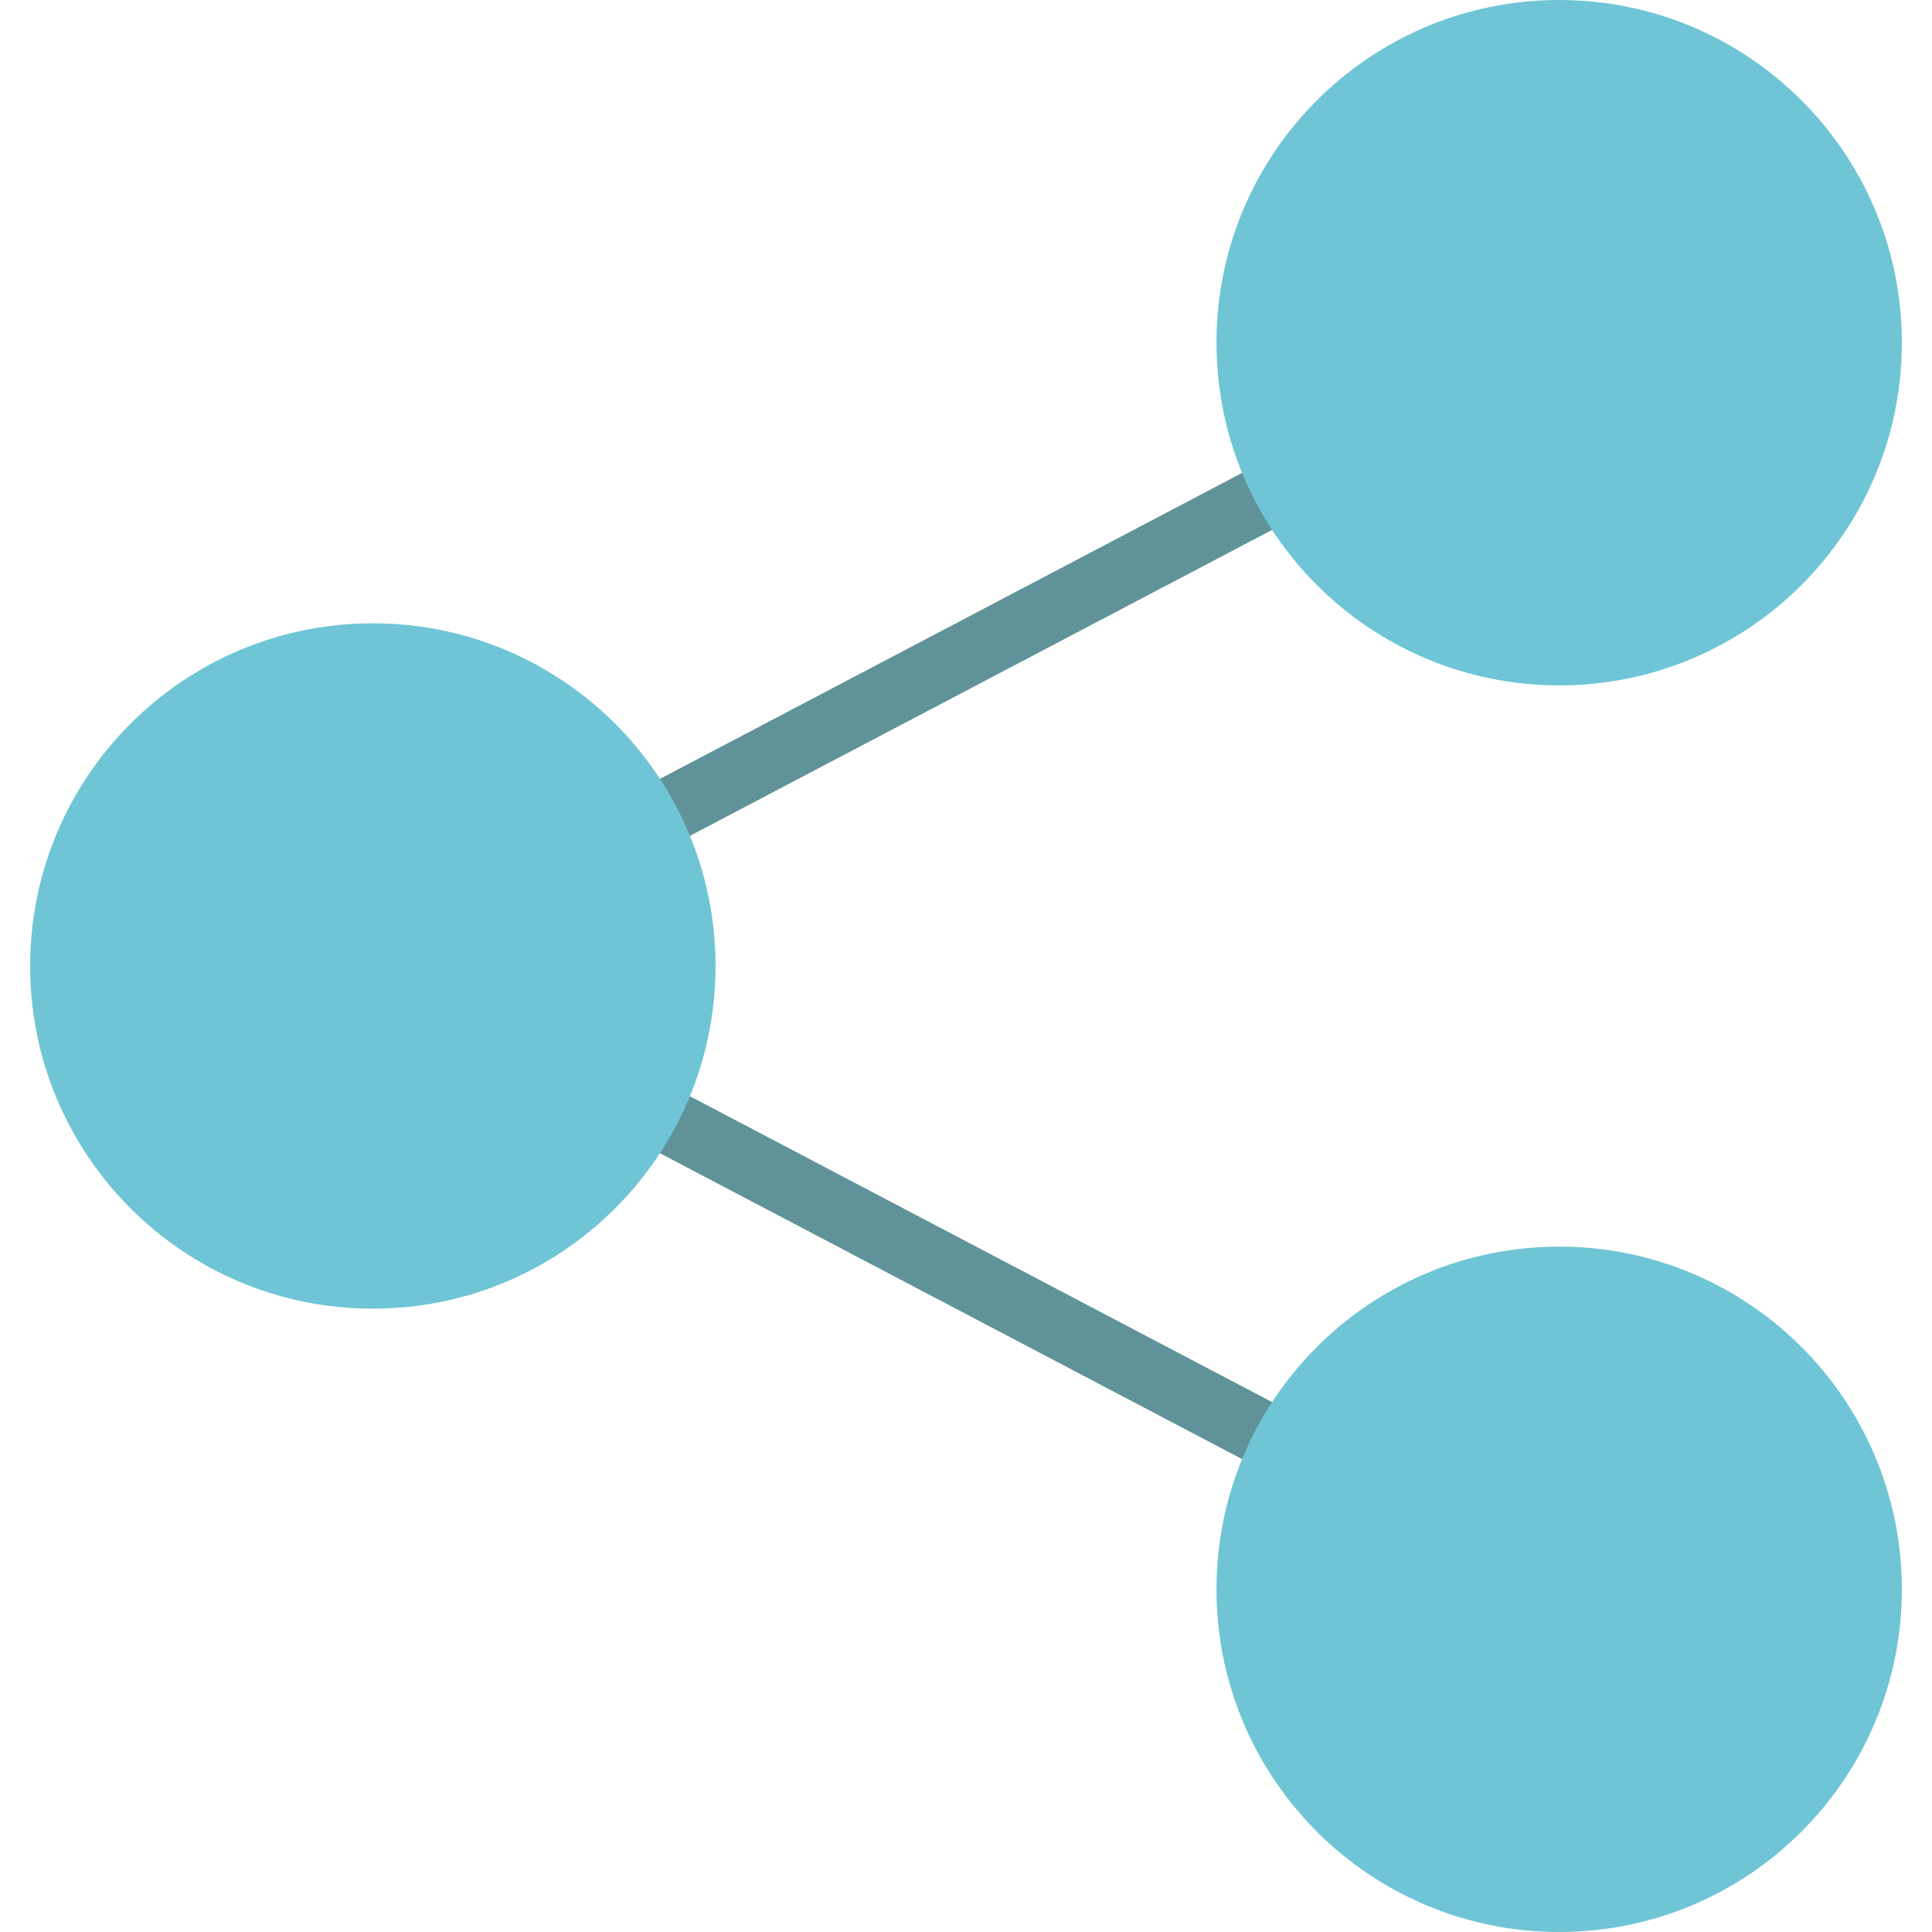
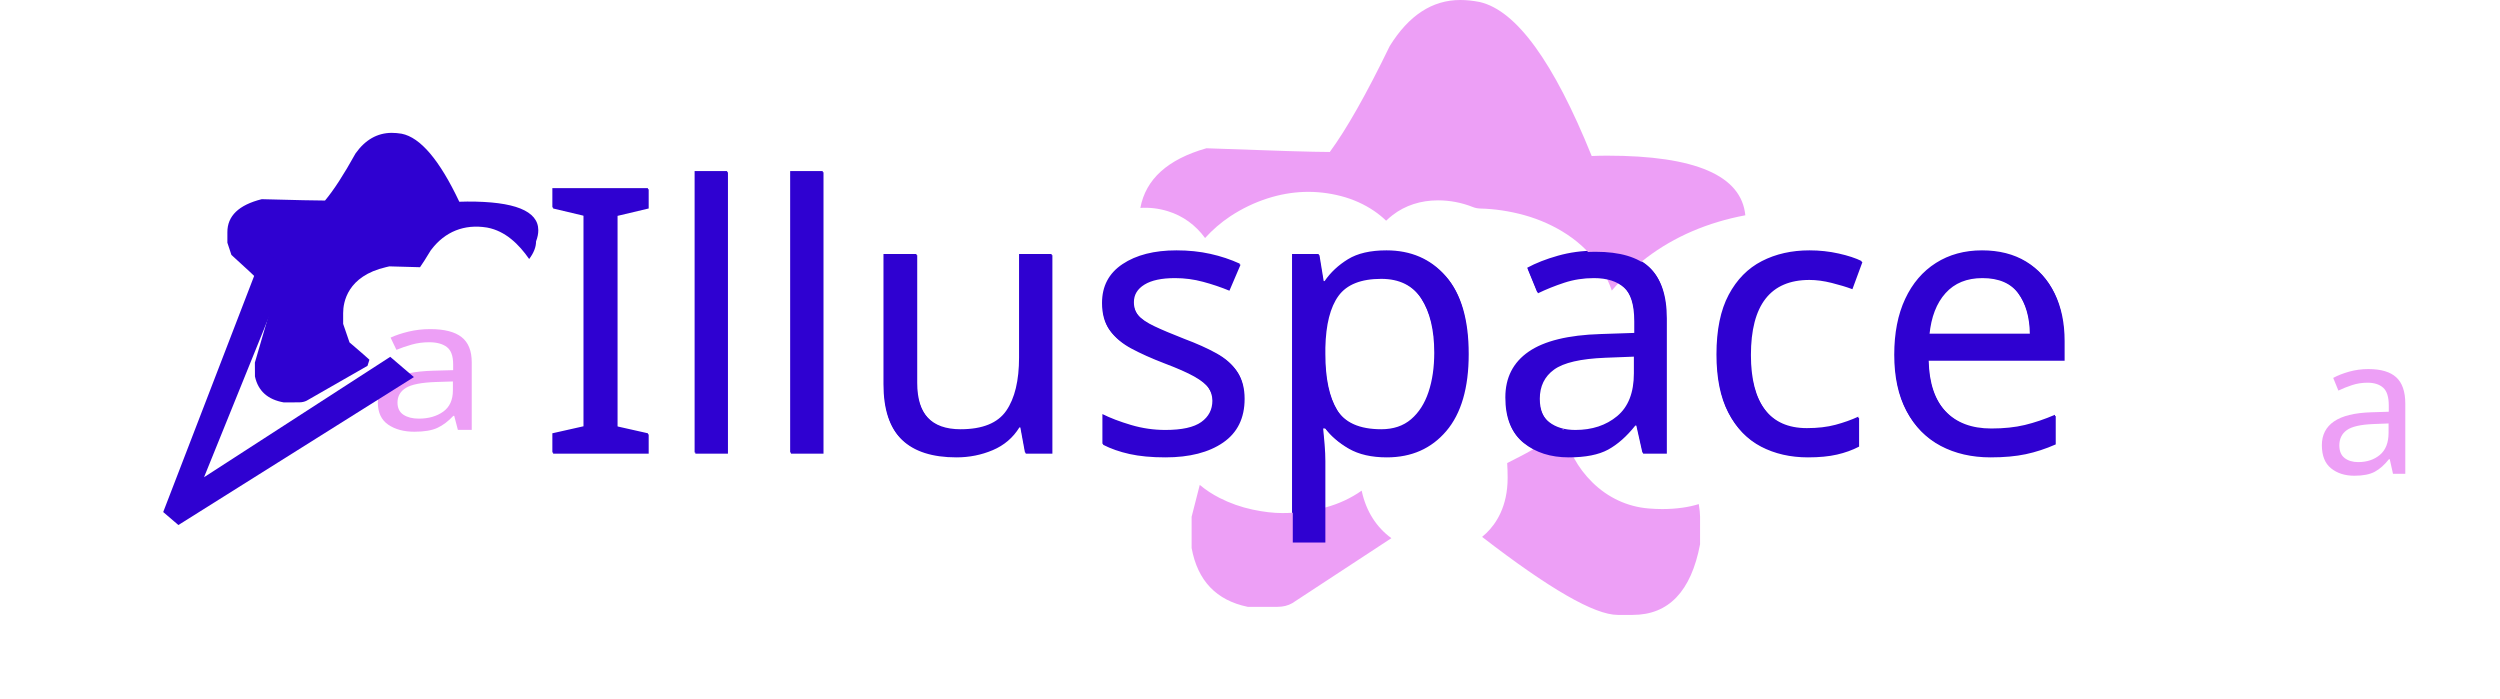
- <svg xmlns="http://www.w3.org/2000/svg" version="1.1" id="Layer_1" viewBox="0 0 512 512" xml:space="preserve">
-   <g>
-     <rect x="136.268" y="330.038" transform="matrix(-0.8852 -0.4651 0.4651 -0.8852 325.138 757.3587)" style="fill:#609399;" width="239.456" height="17.066" />
-     <rect x="247.491" y="53.674" transform="matrix(-0.4652 -0.8852 0.8852 -0.4652 221.626 480.7104)" style="fill:#609399;" width="17.067" height="239.467" />
-   </g>
-   <g>
-     <circle style="fill:#6FC5D6;" cx="98.805" cy="256" r="90.817" />
-     <circle style="fill:#6FC5D6;" cx="413.195" cy="421.183" r="90.817" />
-     <circle style="fill:#6FC5D6;" cx="413.195" cy="90.817" r="90.817" />
+ <svg xmlns="http://www.w3.org/2000/svg" id="Layer_2" data-name="Layer 2" viewBox="0 0 936.33 261.52">
+   <defs>
+     <style>
+       .cls-1, .cls-2, .cls-3 {
+         fill: #2f01d1;
+       }
+ 
+       .cls-4, .cls-5, .cls-6 {
+         fill: #ed9ff6;
+       }
+ 
+       .cls-2 {
+         font-size: 138.72px;
+       }
+ 
+       .cls-2, .cls-3 {
+         font-family: Take-Coffee, 'Take Coffee';
+       }
+ 
+       .cls-5 {
+         font-size: 72px;
+       }
+ 
+       .cls-5, .cls-6 {
+         font-family: Starborn, Starborn;
+       }
+ 
+       .cls-6 {
+         font-size: 69.27px;
+       }
+ 
+       .cls-3 {
+         font-size: 149.75px;
+       }
+     </style>
+   </defs>
+   <g id="Layer_1-2" data-name="Layer 1">
+     <text class="cls-2" transform="translate(201.33 169.5)">
+       <tspan x="0" y="0">Illuspace</tspan>
+     </text>
+     <text class="cls-5" transform="translate(866.3 177.46)">
+       <tspan x="0" y="0">a</tspan>
+     </text>
+     <path class="cls-1" d="M174.98,75.49c-.95,0-1.93,.03-2.96,.07-7.37-15.6-14.57-24.09-21.59-25.48-1.32-.22-2.57-.32-3.76-.32-5.37,.03-9.88,2.6-13.51,7.71-4.43,7.99-8.25,13.86-11.43,17.64-3,0-10.9-.16-23.7-.51-8.61,2.16-12.9,6.29-12.87,12.39v3.91s1.51,4.57,1.51,4.57c10.51,9.45,15.78,14.84,15.83,16.18l-7.04,24.15,.03,5.19c1.17,5.43,4.77,8.67,10.81,9.73l5.73-.03c1.06,0,2-.21,2.82-.62l22.79-13.06,.72-2.28c-1.23-1.13-2.96-2.65-5.38-4.71l-2.08-1.78-2.38-6.94v-4.03c0-4.06,1.57-13.86,16.07-17.22l1.26-.29,1.3,.04c4.6,.13,7.86,.22,10.16,.28,.98-1.42,2.19-3.27,3.64-5.7l.29-.48,.34-.45c5.1-6.7,12.31-9.58,20.67-8.25l.29,.05c6.73,1.27,11.82,6.24,15.65,11.76,1.73-2.3,2.59-4.51,2.58-6.61,.57-1.49,.85-2.89,.84-4.2-.03-7.22-8.91-10.79-26.63-10.71Z" />
+     <text class="cls-6" transform="translate(137.78 161.01) scale(1.17 1)">
+       <tspan x="0" y="0">a</tspan>
+     </text>
+     <path class="cls-4" d="M601.91,58.3c-1.84,0-3.77,.04-5.77,.13-14.24-35.26-28.21-54.48-41.9-57.67-2.56-.51-5-.76-7.32-.76-10.49,0-19.29,5.75-26.42,17.25-8.72,17.97-16.21,31.19-22.45,39.67-5.84,0-21.25-.46-46.22-1.39-14.47,4.12-22.72,11.57-24.73,22.34,3.44-.22,6.91,.19,10.29,1.23,5.61,1.72,10.39,5.17,13.95,10.05,2.78-3.08,5.93-5.8,9.41-8.12,4.43-2.92,9.11-5.16,14-6.73,9.12-2.92,18.27-3.24,27.47-.87,4.54,1.18,8.73,3.06,12.45,5.59,1.6,1.09,3.1,2.31,4.48,3.64,.78-.75,1.61-1.46,2.47-2.13,4.65-3.59,10.51-5.49,16.95-5.49,4.47,0,8.87,.84,13.08,2.51,.83,.33,1.73,.51,2.75,.55,5.43,.13,10.97,.96,16.46,2.47,5.86,1.63,11.29,4.08,16.15,7.3,5.34,3.54,9.76,8.06,13.11,13.44,1.47,2.36,2.65,4.86,3.55,7.51,3.97-4.61,8.32-8.71,13.01-12.28,10.41-7.9,22.84-13.25,37-15.91-1.45-14.89-18.71-22.33-51.77-22.33Zm34.34,130.5c-2.01,.61-4.04,1.06-6.08,1.34-2.48,.35-5.03,.52-7.61,.52-1.68,0-3.39-.08-5.1-.22-7.94-.65-15.26-4.05-21.11-9.82-5.49-5.41-9.1-12.07-10.73-19.78l-.06-.32c-4.89,3.9-10.29,7.38-16.07,10.35-1.68,.86-3.35,1.72-5,2.56,.11,1.84,.17,3.69,.17,5.53,0,10.79-4.35,17.23-8.01,20.74-.51,.49-1.02,.95-1.56,1.38,25.22,19.48,42.15,29.22,50.78,29.22h5.64c13.45,0,21.86-8.81,25.22-26.44v-10.32c0-1.16-.16-2.74-.48-4.74Zm-126.19-4.72c-.02-.11-.05-.21-.07-.32-4.05,2.84-8.58,4.95-13.49,6.28-5.2,1.41-10.65,2.12-16.2,2.12-3.38,0-7.03-.43-11.15-1.3-4.33-.92-8.49-2.39-12.36-4.36-2.71-1.38-5.2-3.01-7.44-4.89l-3.05,11.93v11.71c2.24,12.25,9.25,19.6,21.01,22.03h11.17c2.08,0,3.92-.46,5.52-1.38l37.12-24.34c-5.62-4.07-9.44-10.11-11.06-17.48Z" />
+     <text class="cls-2" transform="translate(201.61 169.91)">
+       <tspan x="0" y="0">Illuspace</tspan>
+     </text>
+     <text class="cls-3" transform="translate(96.71 236.11) rotate(-49.45) scale(1.41 1)">
+       <tspan x="0" y="0">&lt;</tspan>
+     </text>
  </g>
</svg>
